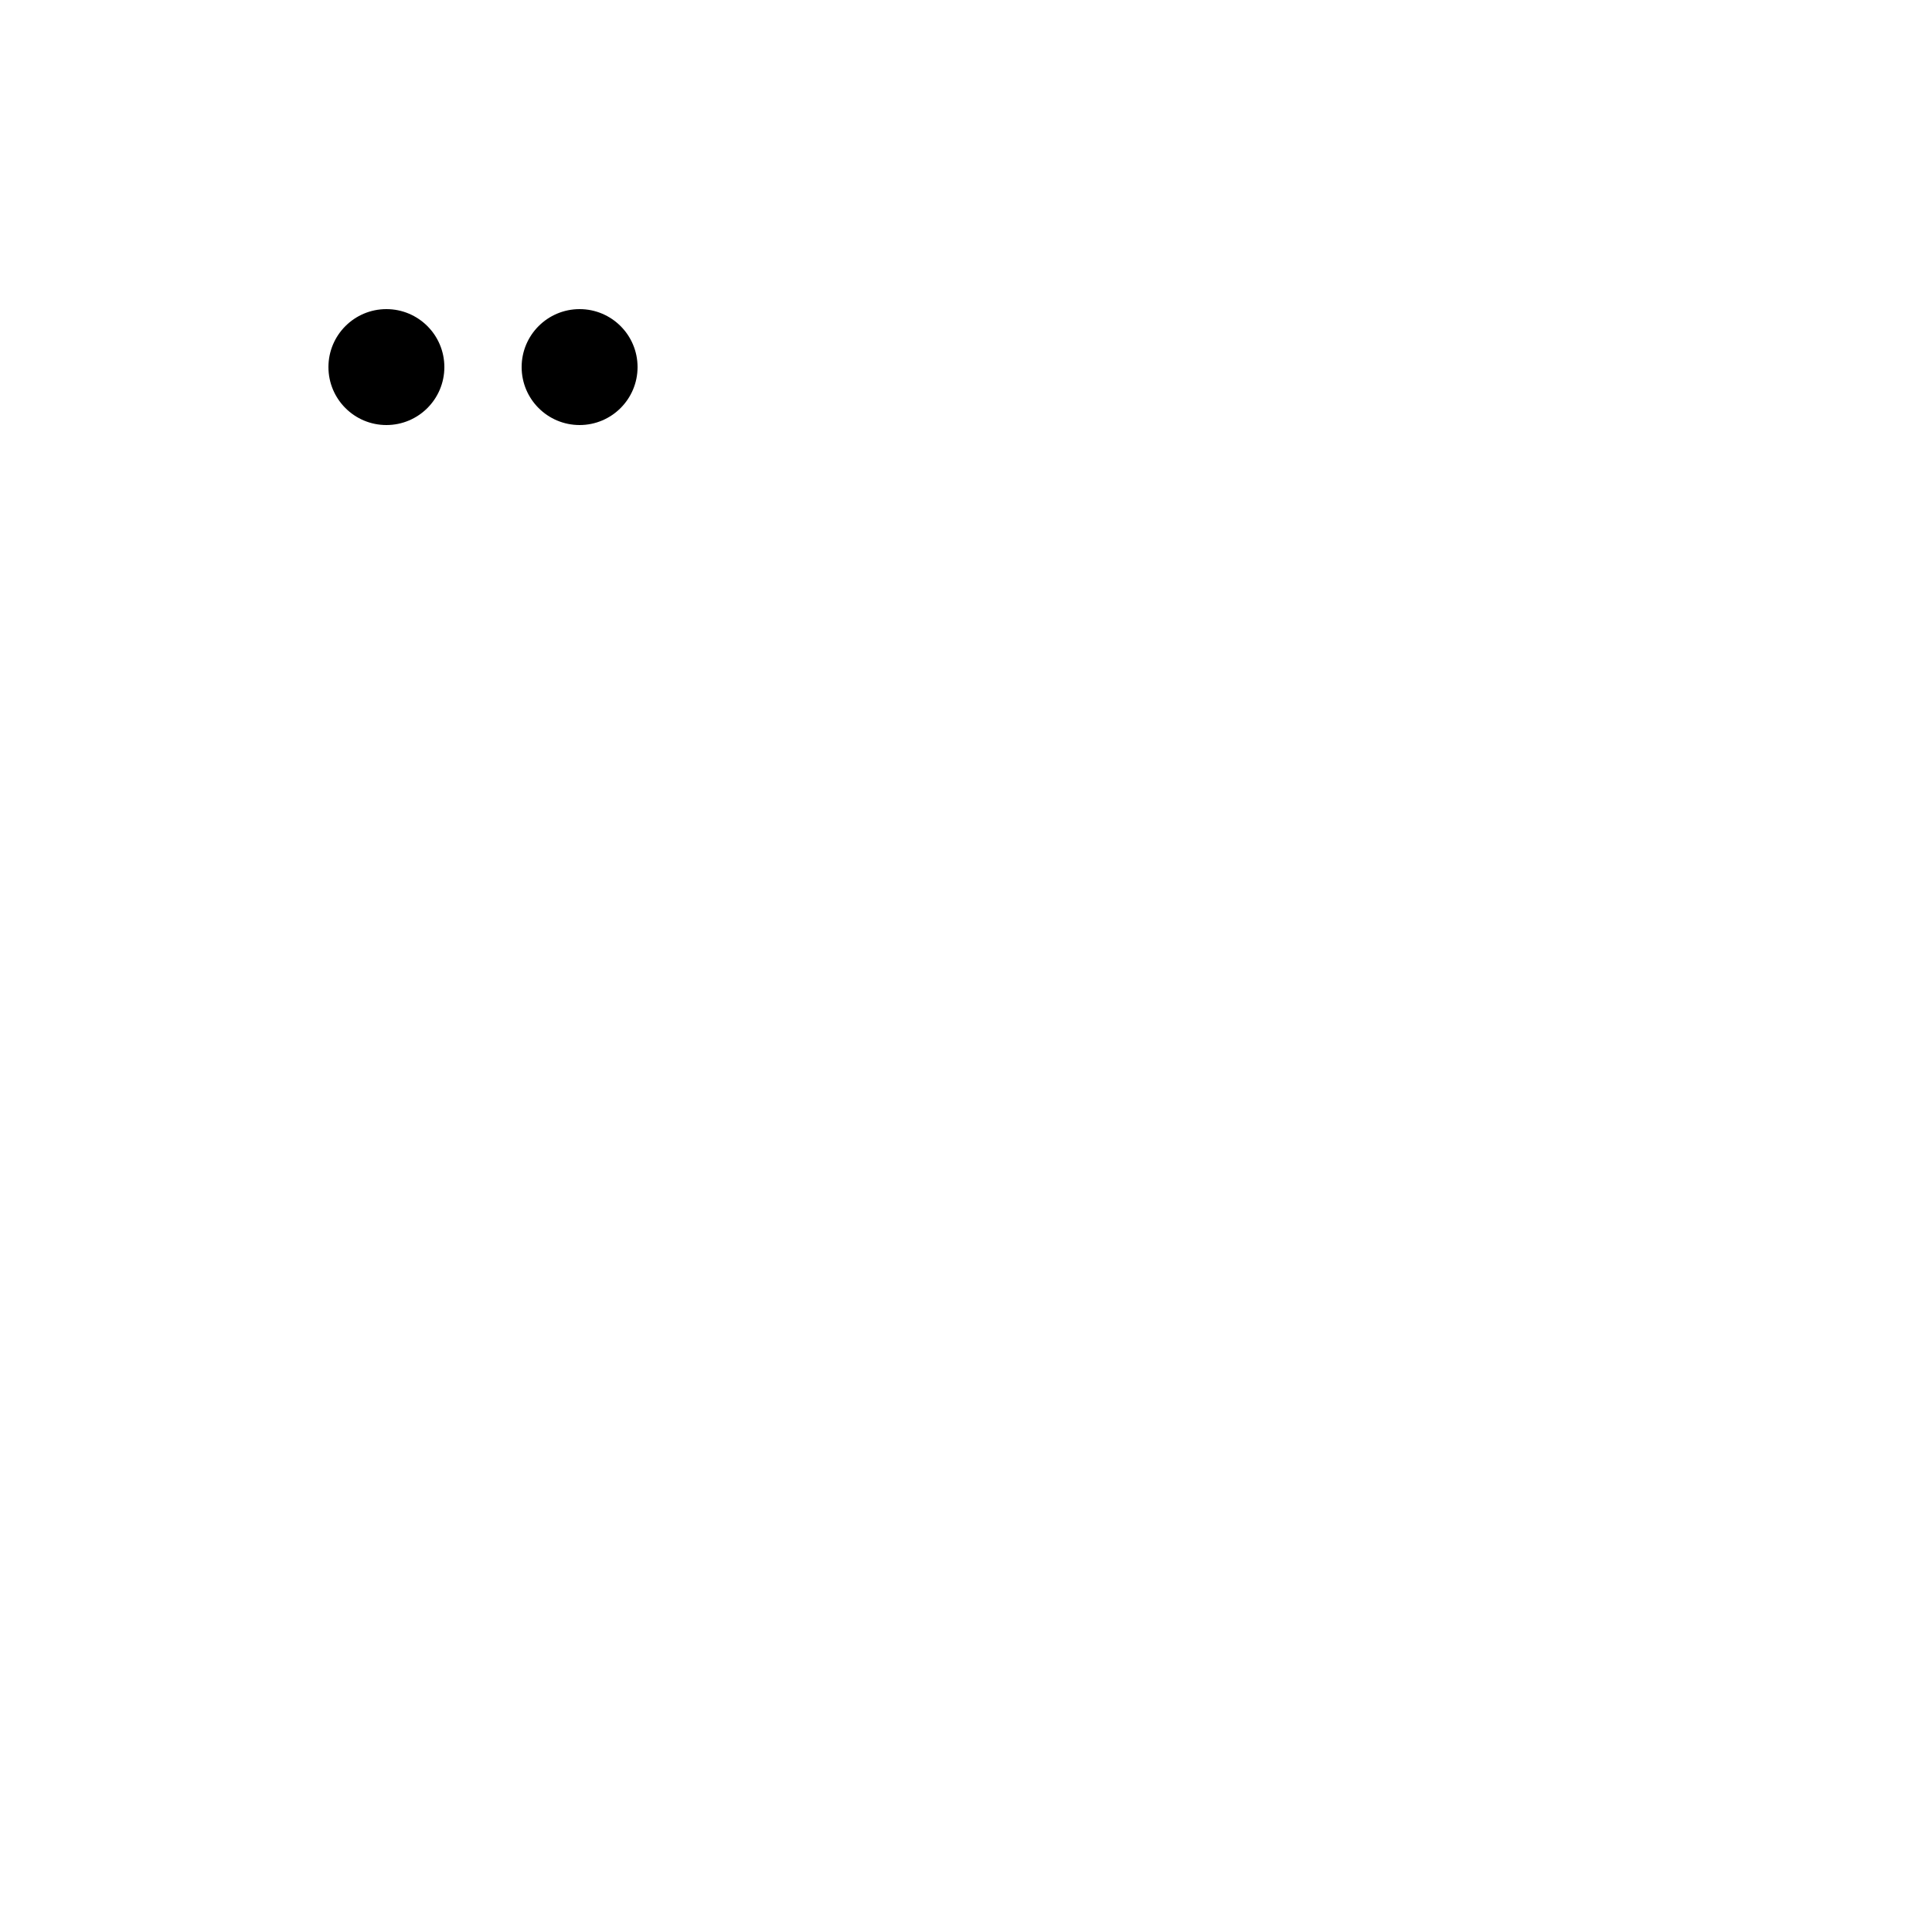
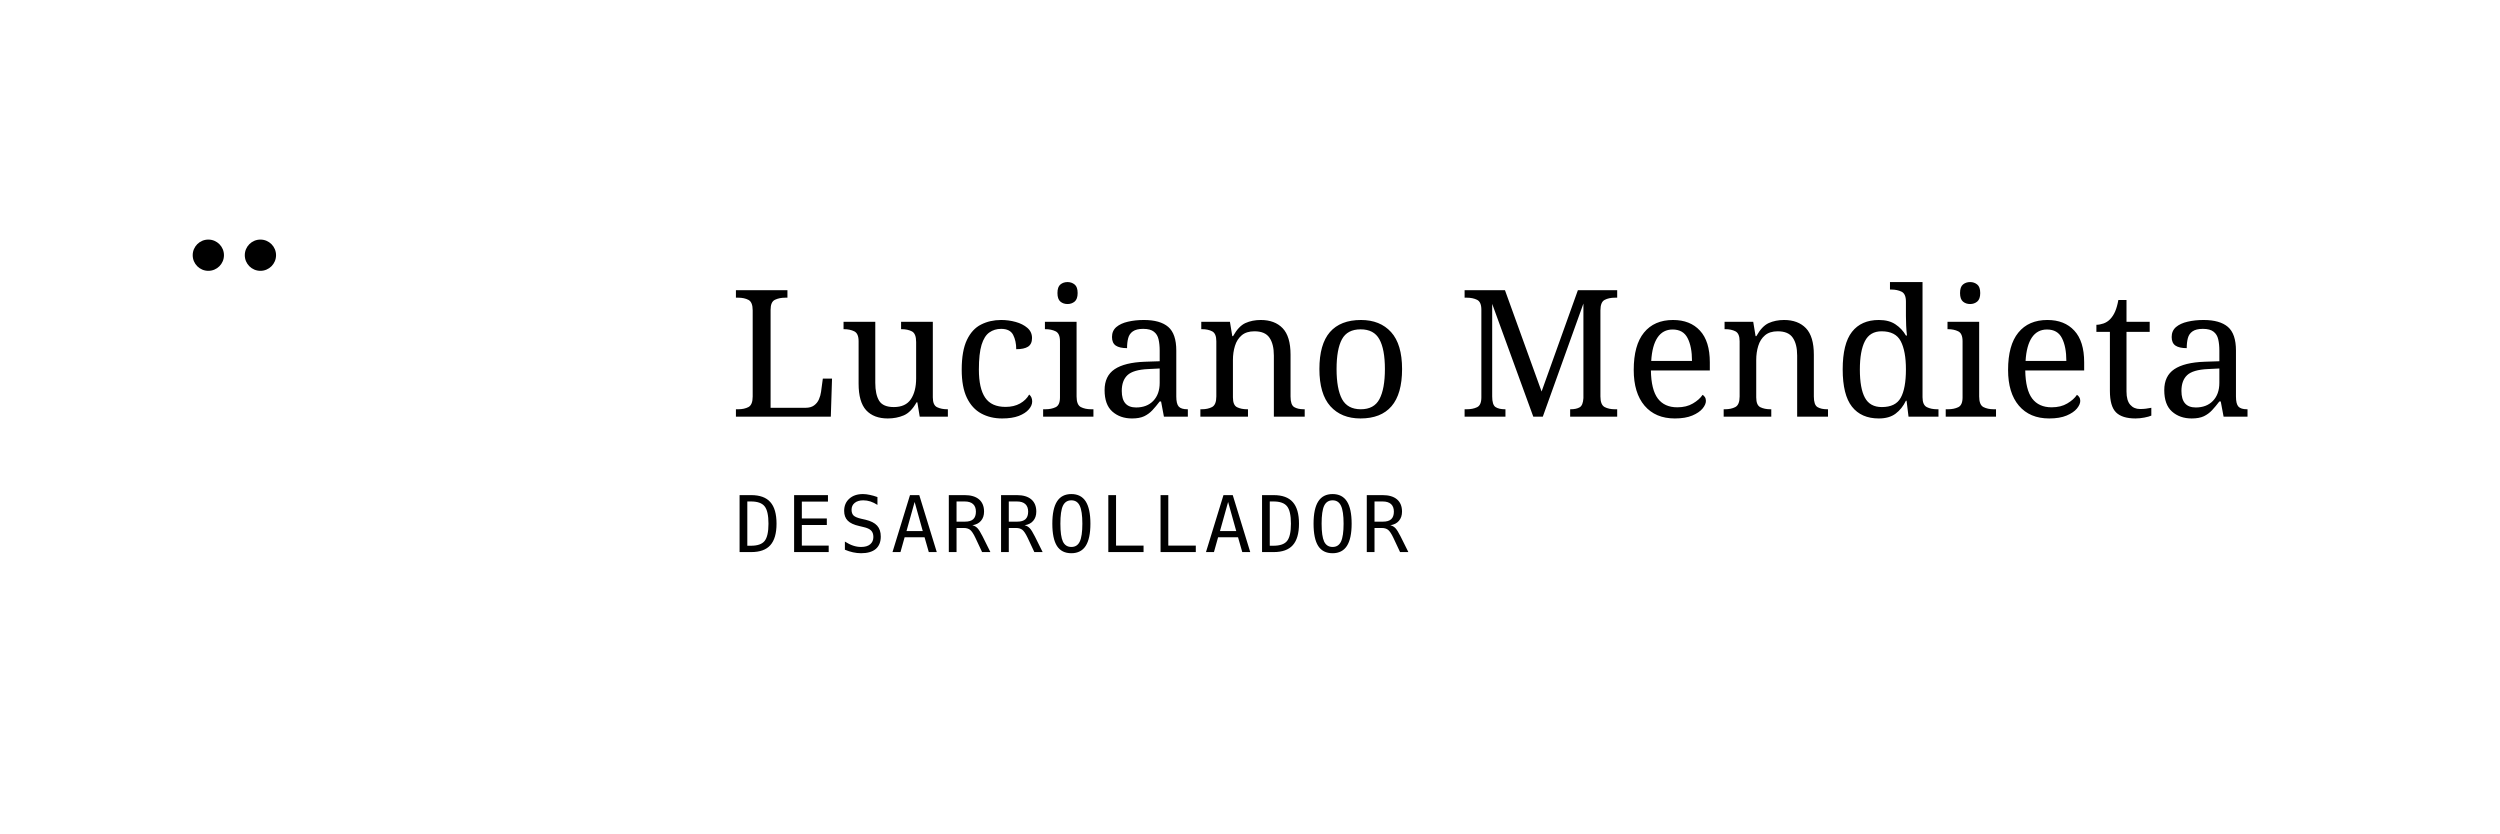
- <svg xmlns="http://www.w3.org/2000/svg" width="100" height="100" viewBox="0 0 100 100">
-   <rect x="8" y="10" width="84" height="80" rx="8" fill="none" stroke="oklch(0.62 0.23 265)" stroke-width="4" />
-   <line x1="8" y1="28" x2="92" y2="28" stroke="oklch(0.62 0.23 265)" stroke-width="4" />
-   <circle cx="20" cy="19" r="3" fill="oklch(0.62 0.23 265)" />
-   <circle cx="30" cy="19" r="3" fill="oklch(0.62 0.23 265)" />
-   <path d="M 30 40 L 30 76 L 45 76 L 30 40 L 45 58 L 60 40 L 60 76" fill="none" stroke="oklch(0.62 0.23 265)" stroke-width="5.5" stroke-linecap="round" stroke-linejoin="round" />
+ <svg xmlns="http://www.w3.org/2000/svg" width="480" height="160" viewBox="0 0 480 160">
+   <g transform="translate(20,30)">
+     <rect x="8" y="10" width="84" height="80" rx="8" fill="none" stroke="oklch(0.62 0.23 265)" stroke-width="4" />
+     <line x1="8" y1="28" x2="92" y2="28" stroke="oklch(0.62 0.23 265)" stroke-width="4" />
+     <circle cx="20" cy="19" r="3" fill="oklch(0.62 0.23 265)" />
+     <circle cx="30" cy="19" r="3" fill="oklch(0.62 0.23 265)" />
+     <path d="M 30 40 L 30 76 L 45 76 L 30 40 L 45 58 L 60 40 L 60 76" fill="none" stroke="oklch(0.62 0.23 265)" stroke-width="5.5" stroke-linecap="round" stroke-linejoin="round" />
+   </g>
+   <text x="140" y="80" font-family="Fraunces, serif" font-size="34" font-weight="500" fill="oklch(0.62 0.23 265)">Luciano Mendieta</text>
+   <text x="141" y="106" font-family="IBM Plex Mono, monospace" font-size="15" letter-spacing="1" fill="oklch(0.62 0.23 265)">DESARROLLADOR</text>
</svg>
